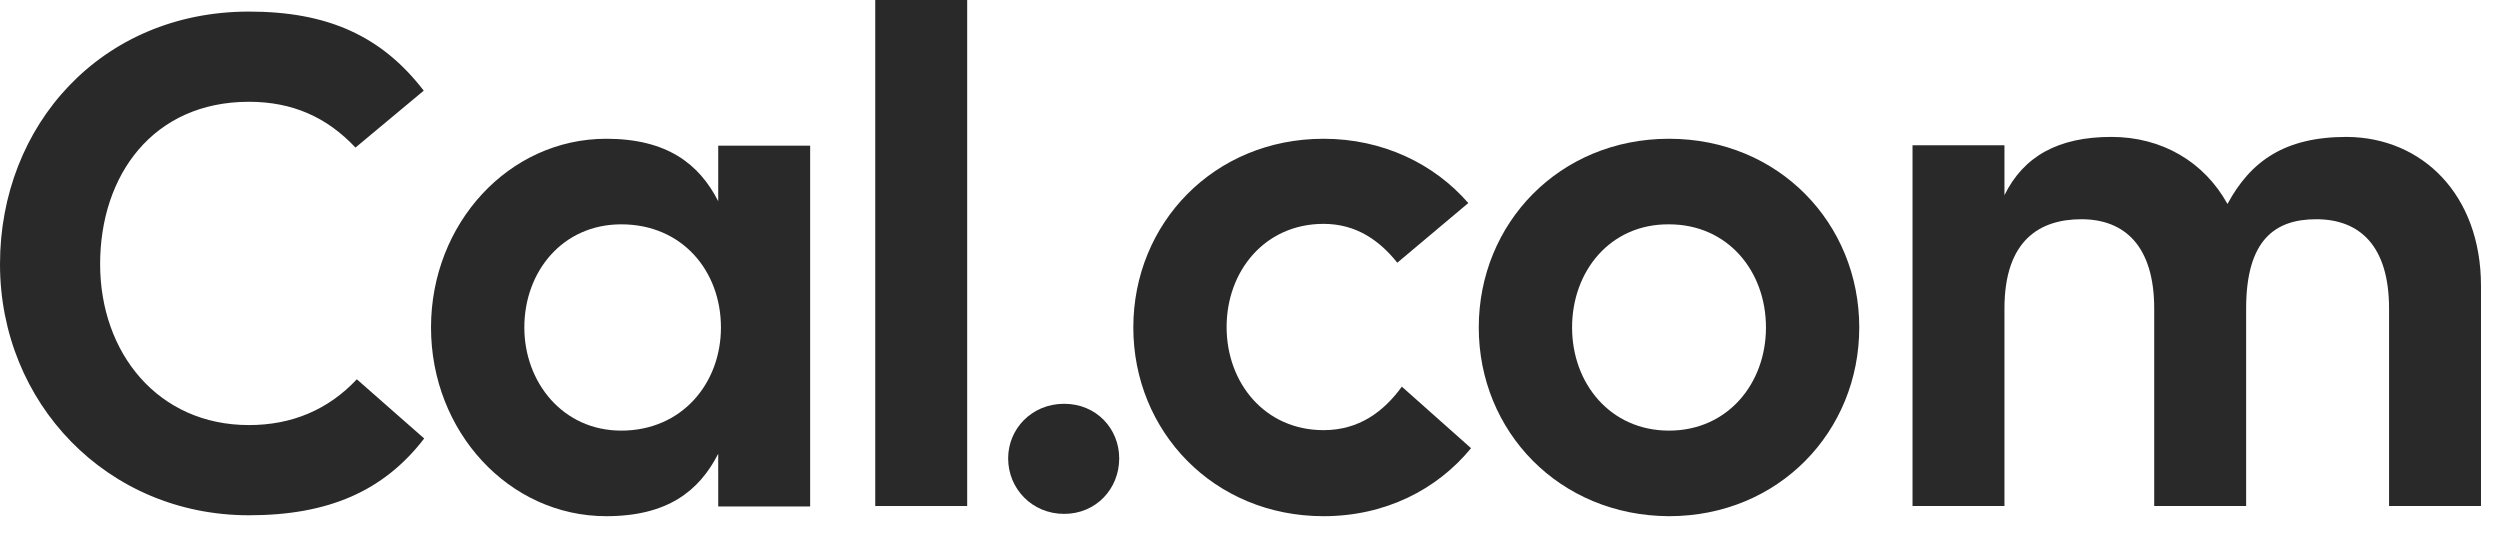
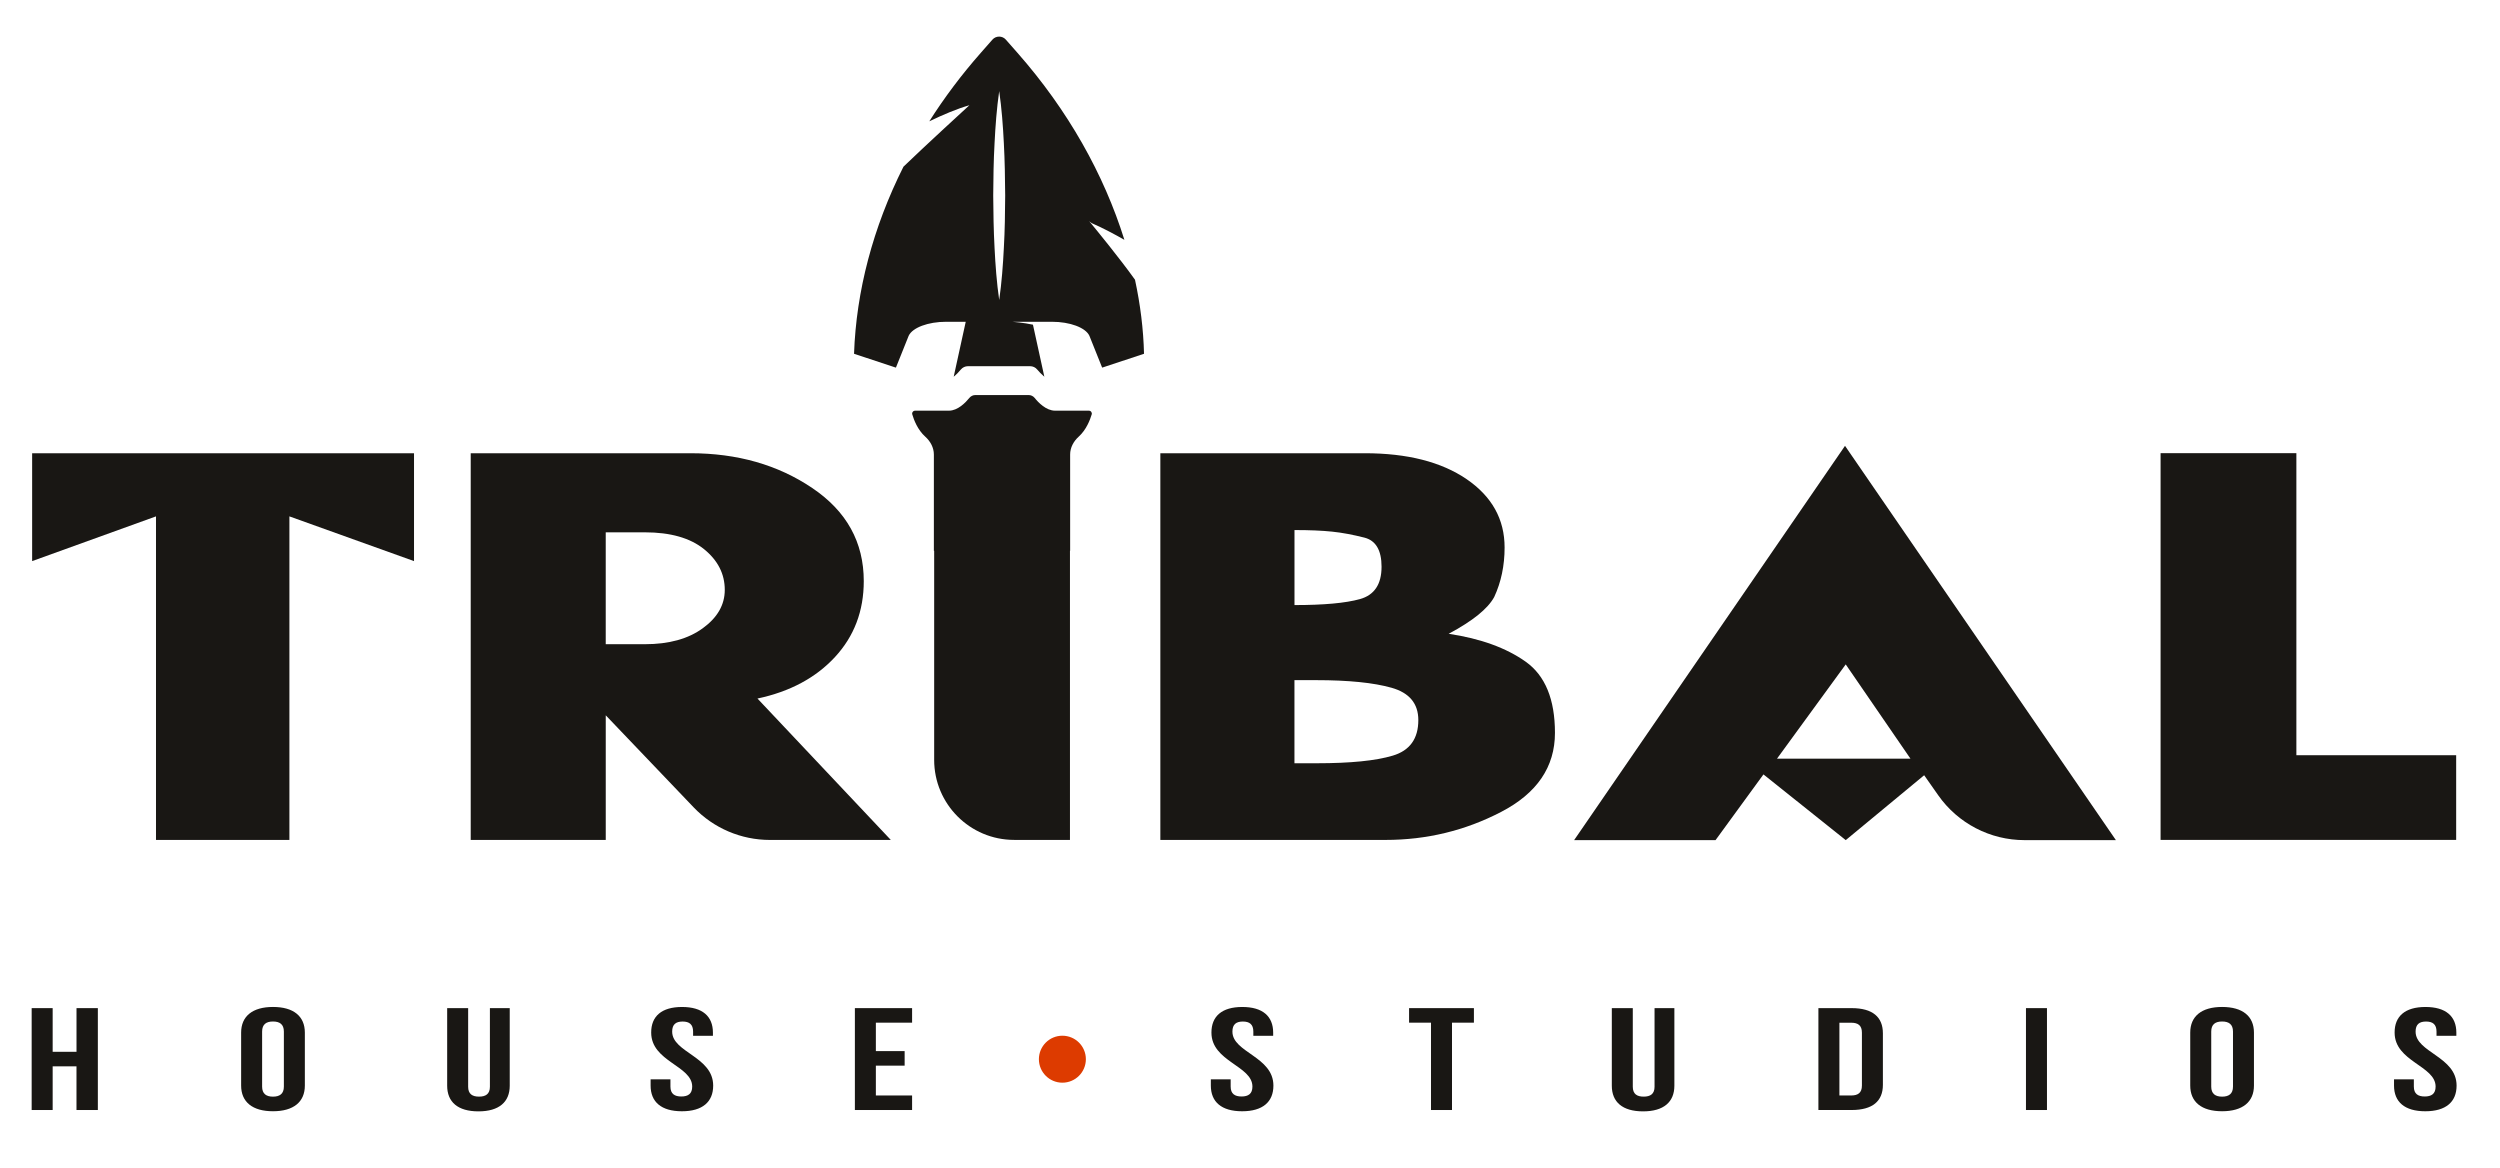
- <svg xmlns="http://www.w3.org/2000/svg" width="101" height="22" viewBox="0 0 101 22" fill="none">
-   <path d="M10.058 20.817C4.321 20.817 0 16.276 0 10.67C0 5.046 4.101 0.468 10.058 0.468C13.221 0.468 15.409 1.439 17.119 3.663L14.361 5.962C13.203 4.728 11.805 4.112 10.058 4.112C6.178 4.112 4.045 7.083 4.045 10.67C4.045 14.258 6.381 17.173 10.058 17.173C11.787 17.173 13.258 16.557 14.416 15.323L17.137 17.715C15.501 19.845 13.258 20.817 10.058 20.817Z" fill="#292929" />
-   <path d="M29.016 5.886H32.73V20.461H29.016V18.331C28.244 19.845 26.957 20.854 24.493 20.854C20.558 20.854 17.413 17.434 17.413 13.23C17.413 9.025 20.558 5.606 24.493 5.606C26.938 5.606 28.244 6.615 29.016 8.128V5.886ZM29.126 13.23C29.126 10.95 27.563 9.063 25.099 9.063C22.727 9.063 21.183 10.969 21.183 13.23C21.183 15.435 22.727 17.397 25.099 17.397C27.545 17.397 29.126 15.491 29.126 13.23Z" fill="#292929" />
-   <path d="M35.36 0H39.074V20.443H35.36V0Z" fill="#292929" />
-   <path d="M40.729 18.518C40.729 17.322 41.685 16.313 42.991 16.313C44.296 16.313 45.216 17.322 45.216 18.518C45.216 19.752 44.278 20.761 42.991 20.761C41.704 20.761 40.729 19.752 40.729 18.518Z" fill="#292929" />
-   <path d="M59.43 18.107C58.05 19.788 55.954 20.854 53.472 20.854C49.04 20.854 45.786 17.434 45.786 13.23C45.786 9.025 49.04 5.606 53.472 5.606C55.862 5.606 57.94 6.615 59.319 8.203L56.451 10.614C55.734 9.717 54.796 9.044 53.472 9.044C51.1 9.044 49.555 10.95 49.555 13.211C49.555 15.472 51.1 17.378 53.472 17.378C54.906 17.378 55.899 16.631 56.635 15.621L59.43 18.107Z" fill="#292929" />
-   <path d="M59.742 13.23C59.742 9.025 62.997 5.606 67.428 5.606C71.86 5.606 75.114 9.025 75.114 13.23C75.114 17.434 71.86 20.854 67.428 20.854C62.997 20.835 59.742 17.434 59.742 13.23ZM71.345 13.23C71.345 10.95 69.8 9.063 67.428 9.063C65.056 9.044 63.512 10.95 63.512 13.23C63.512 15.491 65.056 17.397 67.428 17.397C69.8 17.397 71.345 15.491 71.345 13.23Z" fill="#292929" />
-   <path d="M100.232 11.548V20.443H96.518V12.464C96.518 9.941 95.341 8.857 93.576 8.857C91.921 8.857 90.744 9.68 90.744 12.464V20.443H87.03V12.464C87.03 9.941 85.835 8.857 84.088 8.857C82.433 8.857 80.98 9.68 80.98 12.464V20.443H77.266V5.868H80.98V7.886C81.752 6.316 83.15 5.531 85.301 5.531C87.343 5.531 89.052 6.54 89.99 8.241C90.928 6.503 92.307 5.531 94.808 5.531C97.86 5.55 100.232 7.867 100.232 11.548Z" fill="#292929" />
+ <svg xmlns="http://www.w3.org/2000/svg" version="1.1" id="Layer_1" x="0px" y="0px" viewBox="0 0 1257.08 586.94" style="enable-background:new 0 0 1257.08 586.94;" xml:space="preserve">
+   <style type="text/css">
+ 	.st0{fill:#191714;}
+ 	.st1{fill:#DD3B00;}
+ </style>
+   <g>
+     <g>
+       <path class="st0" d="M208.18,227.9v54.24l-62.66-22.49v162.7H78.44v-162.7l-62.28,22.49V227.9H208.18z" />
+       <path class="st0" d="M447.93,422.35h-60.82c-14.47,0-28.31-5.91-38.31-16.38l-44.21-46.29v62.66h-67.9V227.9h110.47    c23.57,0,43.98,5.82,61.26,17.49c17.28,11.64,25.91,27.25,25.91,46.82c0,15-4.82,27.72-14.47,38.16s-22.63,17.4-38.98,20.88    L447.93,422.35z M304.59,323.93h19.68c12.05,0,21.76-2.66,29.12-8.04c7.37-5.35,11.05-11.78,11.05-19.27    c0-8.04-3.48-14.85-10.44-20.5c-6.96-5.61-16.87-8.45-29.74-8.45h-19.68v56.26H304.59z" />
+       <path class="st0" d="M686.24,227.9c21.43,0,38.51,4.36,51.23,13.04c12.72,8.71,19.09,20.15,19.09,34.36    c0,9.12-1.75,17.43-5.23,24.91c-3.22,5.91-10.85,12.05-22.9,18.48c16.08,2.4,28.98,7.11,38.77,14.06    c9.77,6.96,14.68,18.89,14.68,35.76c0,17.14-9.04,30.41-27.11,39.77c-18.07,9.39-37.43,14.06-58.04,14.06H583.46V227.9H686.24z     M650.89,304.25c14.74,0,25.7-0.99,32.95-3.01c7.22-2.02,10.85-7.43,10.85-16.26c0-8.3-2.89-13.19-8.63-14.65    c-5.76-1.46-11.2-2.49-16.26-3.01c-5.09-0.53-11.37-0.79-18.89-0.79v37.72L650.89,304.25L650.89,304.25z M650.89,383.79h11.26    c16.87,0,29.59-1.26,38.16-3.83c8.57-2.54,12.87-8.51,12.87-17.87c0-8.3-4.47-13.71-13.45-16.26c-8.98-2.54-21.64-3.83-37.96-3.83    h-10.88L650.89,383.79L650.89,383.79z" />
+       <path class="st0" d="M928.1,422.44l-41.38-33.04l-24.09,33.04h-71.11l136.21-198.26l136.21,198.26h-45.97    c-17.25,0-33.45-8.42-43.36-22.54l-7.08-10.09L928.1,422.44z M960.64,381.48l-32.55-47.4l-34.56,47.4H960.64z" />
+       <path class="st0" d="M1154.69,227.9v151.85h80.35v42.58h-148.63V227.87h68.28V227.9z" />
+       <g>
+         <path class="st0" d="M570.71,140.65c-7.84-10.97-19.68-25.38-22.43-28.71c-0.06-0.06-0.12-0.12-0.18-0.15     c0.03,0,0.03,0.03,0.06,0.03c-0.32-0.38-0.5-0.58-0.5-0.58l1.26,0.94c5.76,2.51,12.02,5.88,16.46,8.42     c-10.29-32.93-28.33-65.15-53.8-94.07l-5.82-6.61c-1.75-2.02-4.97-2.02-6.73,0l-5.82,6.61c-9.74,11.05-18.39,22.6-25.94,34.48     c7.02-3.39,14.09-6.37,20.18-8.1c0,0-23.25,21.29-33.16,30.91c-15.35,30.56-23.77,62.66-24.85,94.07l20.85,6.9h0.23l6.4-15.97     c1.93-4.09,9.77-7.02,18.8-7.02h9.88l-6.05,27.63c1.52-1.26,2.75-2.6,3.6-3.63c0.88-1.05,2.19-1.67,3.6-1.67h15.59h15.59     c1.4,0,2.72,0.58,3.6,1.67c0.85,1.02,2.11,2.37,3.6,3.63l-5.73-26.17c-4.44-0.99-10.41-1.46-10.41-1.46h10.09h2.81h7.08     c9.04,0,16.87,2.92,18.8,7.02l6.4,15.97h0.23l20.85-6.9C574.95,165.56,573.4,153.07,570.71,140.65z M504.77,124.59     c-0.44,8.74-1.08,17.52-2.34,26.26c-1.26-8.74-1.9-17.52-2.34-26.26c-0.47-8.74-0.61-17.52-0.67-26.26     c0.06-8.74,0.18-17.52,0.67-26.26c0.44-8.74,1.08-17.52,2.34-26.26c1.26,8.74,1.9,17.52,2.34,26.26     c0.47,8.74,0.61,17.52,0.67,26.26C505.39,107.08,505.27,115.82,504.77,124.59z" />
+       </g>
+       <path class="st0" d="M547.52,206.5h-9.42h-7.57c-4.5,0-8.45-4.12-10.26-6.4c-0.76-0.94-1.87-1.46-3.07-1.46h-13.36h-13.36    c-1.2,0-2.31,0.53-3.07,1.46c-1.84,2.28-5.79,6.4-10.26,6.4h-7.57h-9.42c-0.99,0-1.73,0.94-1.43,1.9    c0.79,2.72,2.69,7.75,6.52,11.17c2.6,2.34,4.33,5.5,4.33,9.01V277l0.15-0.09v105.18c0,22.22,18.01,40.24,40.24,40.24h28.04V276.91    l0.09,0.06v-48.42c0-3.51,1.73-6.67,4.33-9.01c3.8-3.42,5.7-8.45,6.52-11.17C549.22,207.43,548.52,206.5,547.52,206.5z" />
+     </g>
+     <g>
+       <path class="st0" d="M26.48,558.15H15.92v-51.23h10.56v21.96h11.99v-21.96H49.2v51.23H38.46v-21.96H26.48V558.15z" />
+       <path class="st0" d="M121.25,519.23c0-8.19,5.67-12.9,16.02-12.9s16.02,4.68,16.02,12.9v26.64c0,8.19-5.67,12.9-16.02,12.9    s-16.02-4.68-16.02-12.9V519.23z M131.8,546.37c0,3.66,2.11,5.06,5.47,5.06s5.47-1.4,5.47-5.06V518.7c0-3.66-2.11-5.06-5.47-5.06    s-5.47,1.4-5.47,5.06V546.37z" />
+       <path class="st0" d="M235.4,506.92v39.53c0,3.66,2.11,4.97,5.47,4.97s5.47-1.32,5.47-4.97v-39.53h9.97v39.01    c0,8.19-5.38,12.9-15.73,12.9s-15.73-4.68-15.73-12.9v-39.01L235.4,506.92L235.4,506.92z" />
+       <path class="st0" d="M342.95,506.34c10.26,0,15.53,4.68,15.53,12.9v1.61h-9.97v-2.13c0-3.66-1.93-5.06-5.26-5.06    c-3.36,0-5.26,1.4-5.26,5.06c0,10.53,20.62,12.52,20.62,27.16c0,8.19-5.38,12.9-15.73,12.9s-15.73-4.68-15.73-12.9v-3.16h9.97    v3.66c0,3.66,2.11,4.97,5.47,4.97c3.36,0,5.47-1.32,5.47-4.97c0-10.53-20.62-12.52-20.62-27.16    C327.4,511.01,332.69,506.34,342.95,506.34z" />
+       <path class="st0" d="M440.41,528.53h14.47v7.31h-14.47v15h18.22v7.31h-28.77v-51.23h28.77v7.31h-18.22V528.53z" />
+       <path class="st0" d="M624.66,506.34c10.26,0,15.53,4.68,15.53,12.9v1.61h-9.97v-2.13c0-3.66-1.93-5.06-5.26-5.06    c-3.36,0-5.26,1.4-5.26,5.06c0,10.53,20.61,12.52,20.61,27.16c0,8.19-5.38,12.9-15.73,12.9s-15.73-4.68-15.73-12.9v-3.16h9.97    v3.66c0,3.66,2.11,4.97,5.47,4.97s5.47-1.32,5.47-4.97c0-10.53-20.61-12.52-20.61-27.16C609.14,511.01,614.4,506.34,624.66,506.34    z" />
+       <path class="st0" d="M708.5,506.92h32.63v7.31h-11.02v43.92h-10.56v-43.92h-11.02v-7.31L708.5,506.92L708.5,506.92z" />
+       <path class="st0" d="M821.02,506.92v39.53c0,3.66,2.11,4.97,5.47,4.97s5.47-1.32,5.47-4.97v-39.53h9.97v39.01    c0,8.19-5.38,12.9-15.73,12.9s-15.73-4.68-15.73-12.9v-39.01L821.02,506.92L821.02,506.92z" />
+       <path class="st0" d="M914.35,506.92h16.7c10.56,0,15.73,4.47,15.73,12.66v25.91c0,8.19-5.18,12.66-15.73,12.66h-16.7V506.92z     M924.91,514.23v36.61h5.94c3.36,0,5.38-1.32,5.38-4.97v-26.64c0-3.66-2.02-4.97-5.38-4.97h-5.94V514.23z" />
+       <path class="st0" d="M1018.72,506.92h10.56v51.23h-10.56L1018.72,506.92L1018.72,506.92z" />
+       <path class="st0" d="M1101.32,519.23c0-8.19,5.67-12.9,16.02-12.9s16.02,4.68,16.02,12.9v26.64c0,8.19-5.67,12.9-16.02,12.9    s-16.02-4.68-16.02-12.9V519.23z M1111.88,546.37c0,3.66,2.11,5.06,5.47,5.06s5.47-1.4,5.47-5.06V518.7    c0-3.66-2.11-5.06-5.47-5.06s-5.47,1.4-5.47,5.06V546.37z" />
+       <path class="st0" d="M1219.6,506.34c10.26,0,15.53,4.68,15.53,12.9v1.61h-9.97v-2.13c0-3.66-1.93-5.06-5.26-5.06    c-3.36,0-5.26,1.4-5.26,5.06c0,10.53,20.61,12.52,20.61,27.16c0,8.19-5.38,12.9-15.73,12.9s-15.73-4.68-15.73-12.9v-3.16h9.97    v3.66c0,3.66,2.11,4.97,5.47,4.97s5.47-1.32,5.47-4.97c0-10.53-20.61-12.52-20.61-27.16    C1204.05,511.01,1209.34,506.34,1219.6,506.34z" />
+     </g>
+     <ellipse class="st1" cx="534.2" cy="532.6" rx="11.81" ry="11.81" />
+   </g>
</svg>
